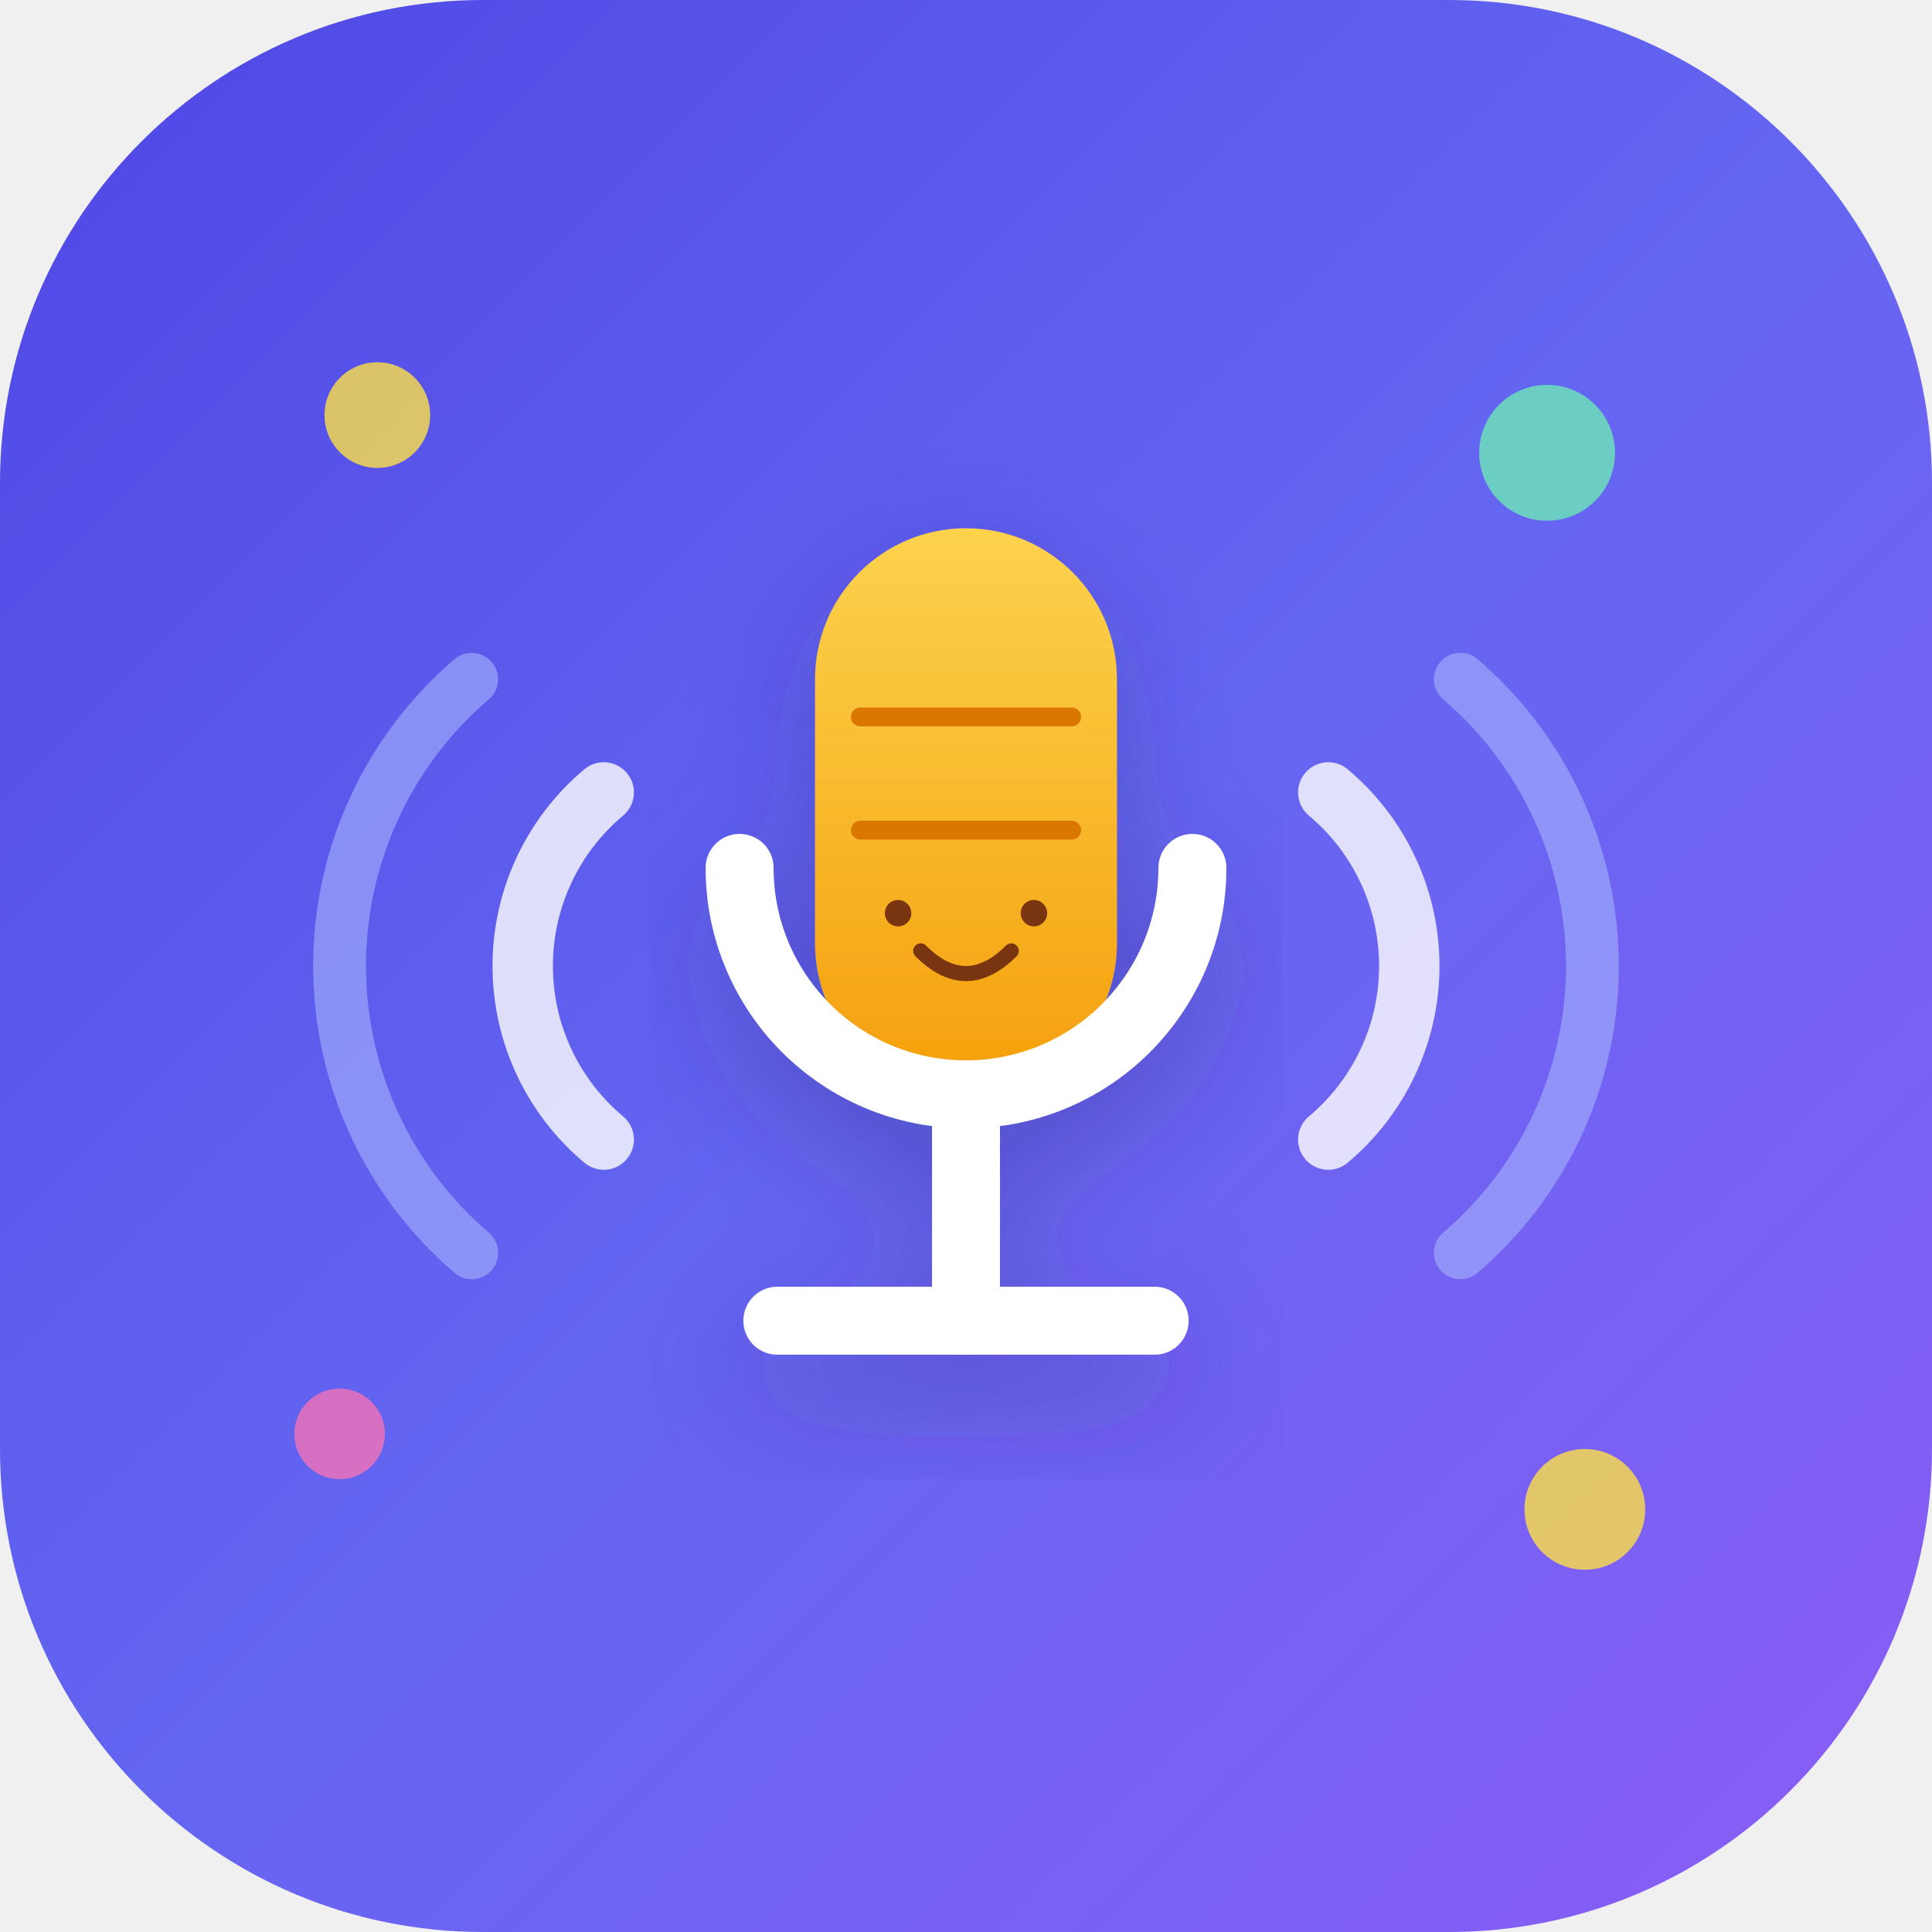
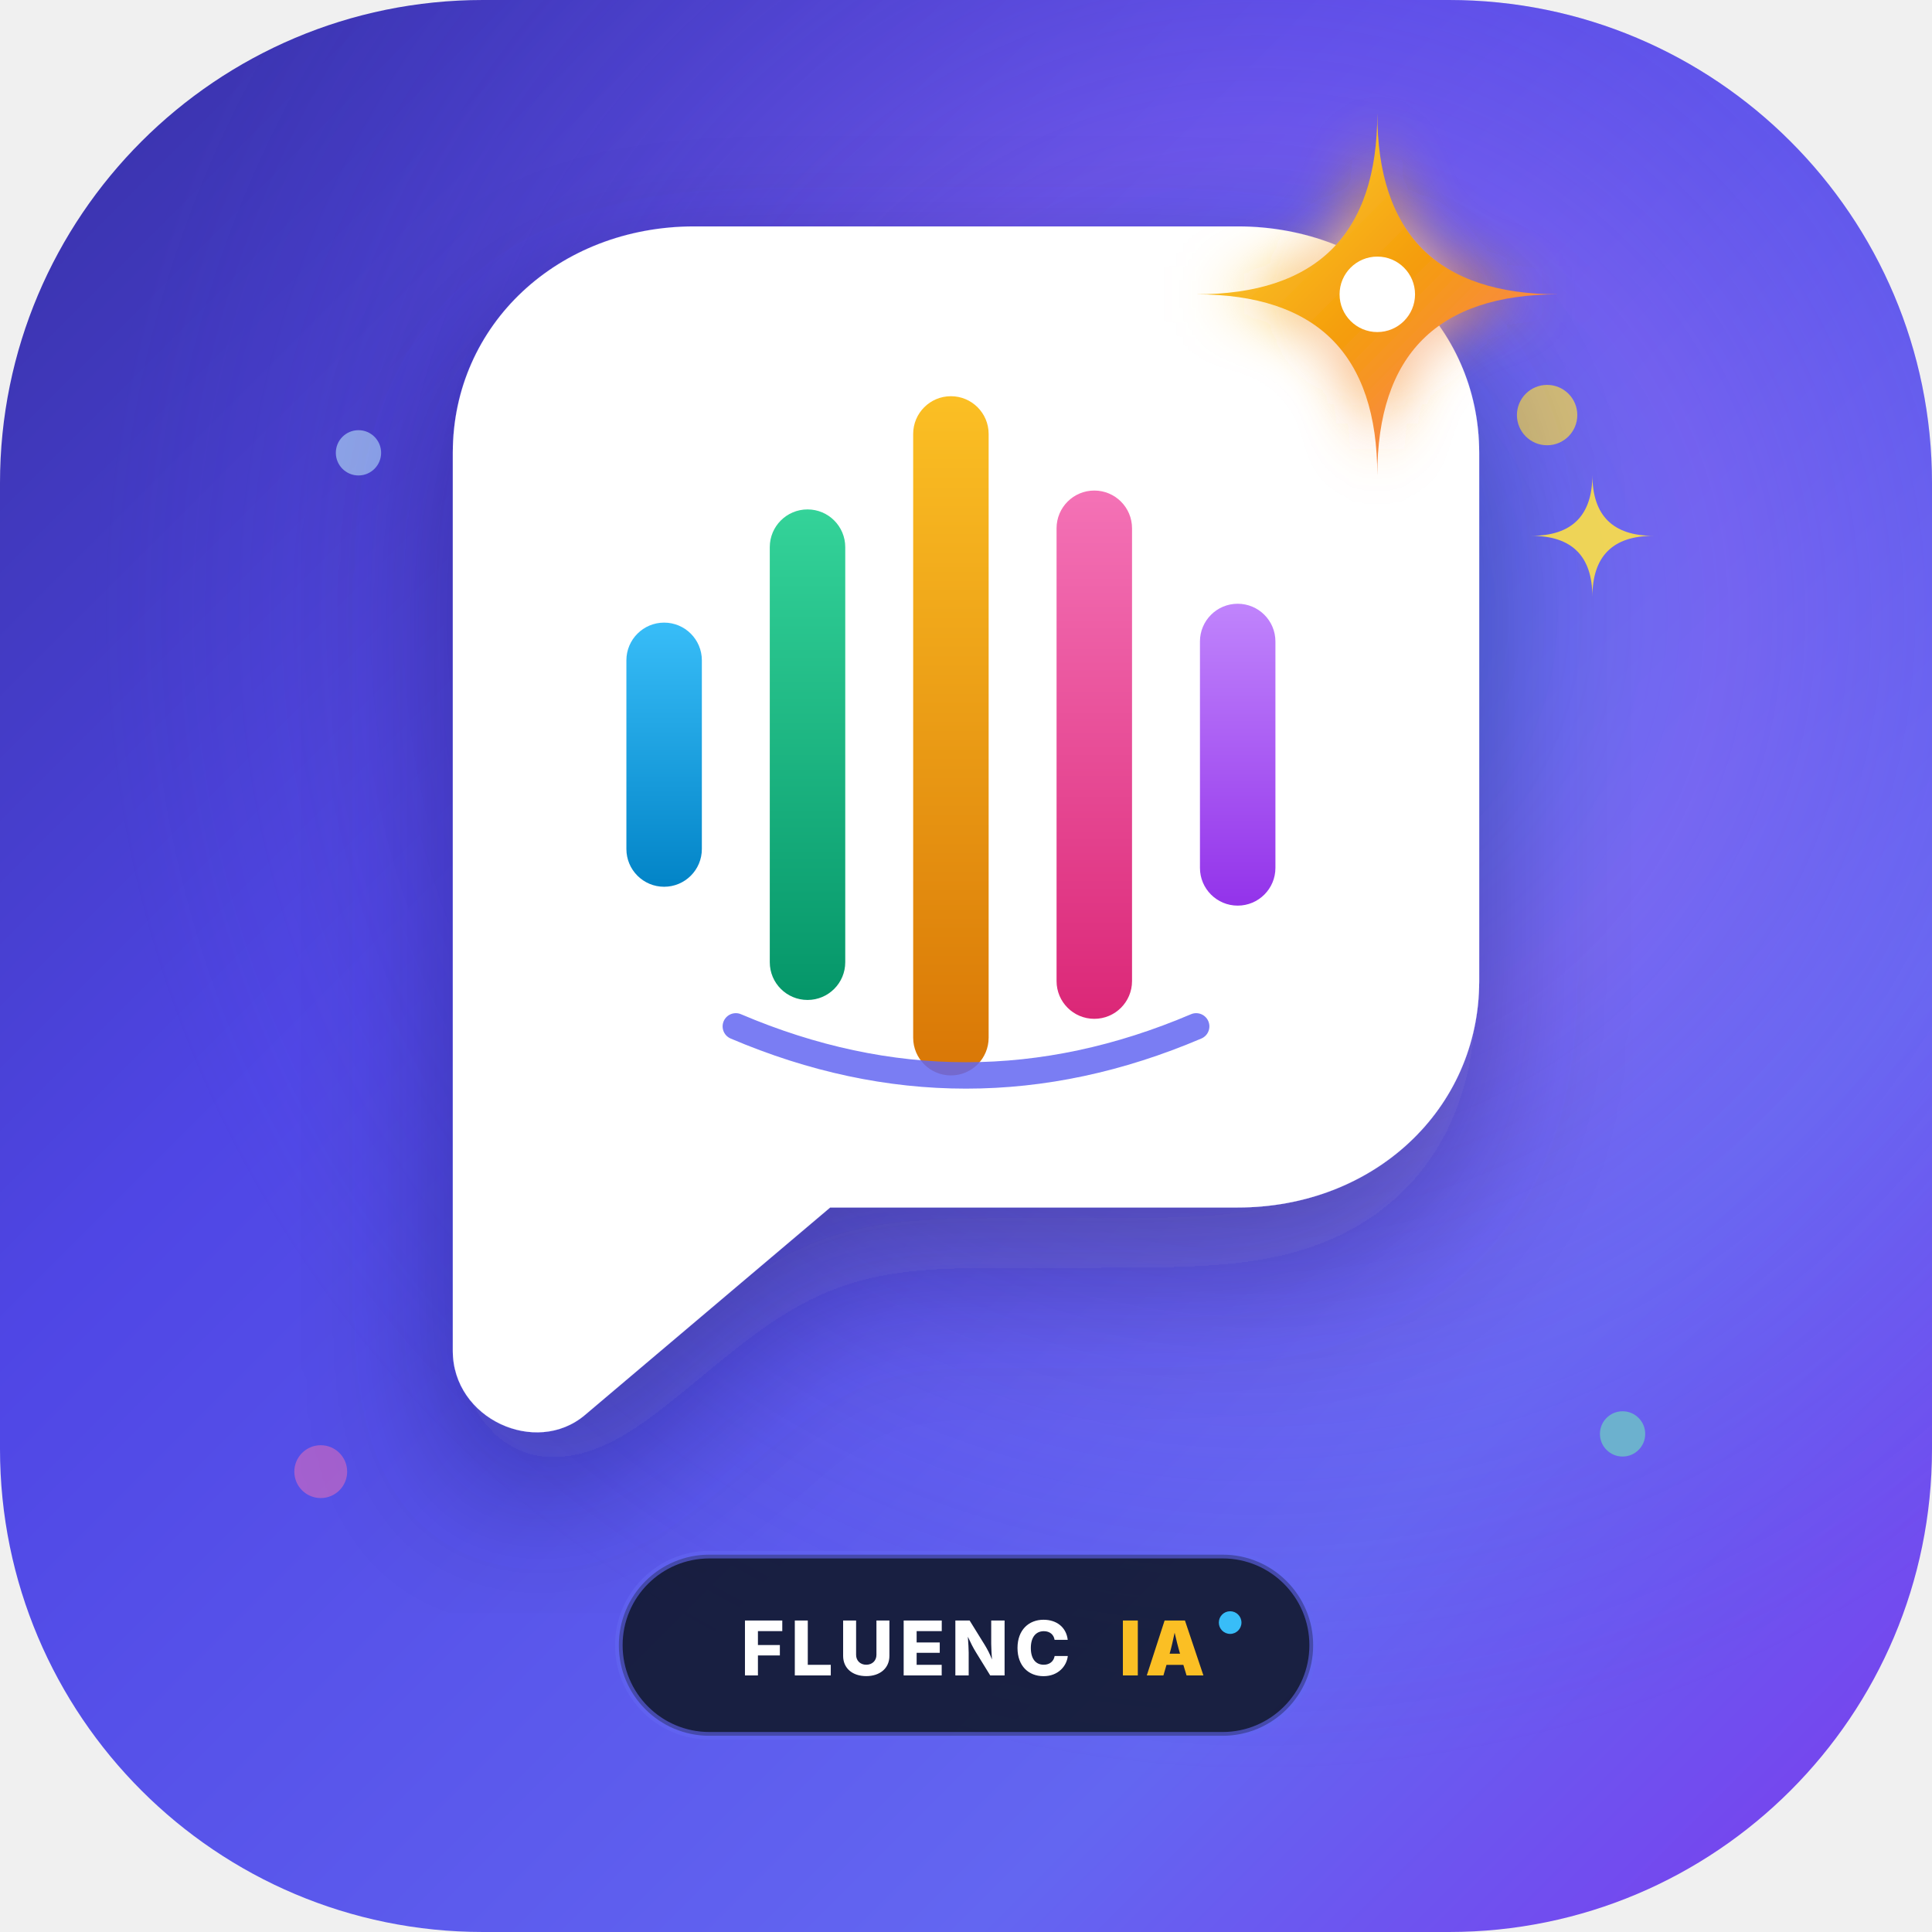
<svg xmlns="http://www.w3.org/2000/svg" viewBox="0 0 512 512" width="512" height="512">
  <defs>
    <linearGradient id="bgGrad" x1="0%" y1="0%" x2="100%" y2="100%">
-       <stop offset="0%" stop-color="#4F46E5" />
-       <stop offset="50%" stop-color="#6366F1" />
-       <stop offset="100%" stop-color="#8B5CF6" />
+       <stop offset="0%" stop-color="#3730A3" />
+       <stop offset="35%" stop-color="#4F46E5" />
+       <stop offset="75%" stop-color="#6366F1" />
+       <stop offset="100%" stop-color="#7C3AED" />
    </linearGradient>
-     <linearGradient id="micGrad" x1="0%" y1="0%" x2="0%" y2="100%">
-       <stop offset="0%" stop-color="#FCD34D" />
-       <stop offset="100%" stop-color="#F59E0B" />
+     <radialGradient id="aiBackGlow" cx="65%" cy="32%" r="60%">
+       <stop offset="0%" stop-color="#38BDF8" stop-opacity="0.4" />
+       <stop offset="40%" stop-color="#C084FC" stop-opacity="0.25" />
+       <stop offset="100%" stop-color="#4F46E5" stop-opacity="0" />
+     </radialGradient>
+     <linearGradient id="sparkleGrad" x1="0%" y1="0%" x2="100%" y2="100%">
+       <stop offset="0%" stop-color="#FDE047" />
+       <stop offset="50%" stop-color="#F59E0B" />
+       <stop offset="100%" stop-color="#FB7185" />
    </linearGradient>
-     <filter id="shadow" x="-20%" y="-20%" width="140%" height="140%">
-       <feDropShadow dx="0" dy="12" stdDeviation="16" flood-color="#312E81" flood-opacity="0.35" />
+     <linearGradient id="wave1" x1="0%" y1="0%" x2="0%" y2="100%">
+       <stop offset="0%" stop-color="#38BDF8" />
+       <stop offset="100%" stop-color="#0284C7" />
+     </linearGradient>
+     <linearGradient id="wave2" x1="0%" y1="0%" x2="0%" y2="100%">
+       <stop offset="0%" stop-color="#34D399" />
+       <stop offset="100%" stop-color="#059669" />
+     </linearGradient>
+     <linearGradient id="wave3" x1="0%" y1="0%" x2="0%" y2="100%">
+       <stop offset="0%" stop-color="#FBBF24" />
+       <stop offset="100%" stop-color="#D97706" />
+     </linearGradient>
+     <linearGradient id="wave4" x1="0%" y1="0%" x2="0%" y2="100%">
+       <stop offset="0%" stop-color="#F472B6" />
+       <stop offset="100%" stop-color="#DB2777" />
+     </linearGradient>
+     <linearGradient id="wave5" x1="0%" y1="0%" x2="0%" y2="100%">
+       <stop offset="0%" stop-color="#C084FC" />
+       <stop offset="100%" stop-color="#9333EA" />
+     </linearGradient>
+     <filter id="softShadow" x="-15%" y="-15%" width="130%" height="130%">
+       <feDropShadow dx="0" dy="16" stdDeviation="20" flood-color="#1E1B4B" flood-opacity="0.38" />
+     </filter>
+     <filter id="sparkleGlow" x="-30%" y="-30%" width="160%" height="160%">
+       <feGaussianBlur stdDeviation="8" result="blur" />
+       <feMerge>
+         <feMergeNode in="blur" />
+         <feMergeNode in="SourceGraphic" />
+       </feMerge>
    </filter>
  </defs>
  <rect width="512" height="512" rx="128" fill="url(#bgGrad)" />
-   <circle cx="100" cy="110" r="14" fill="#FDE047" opacity="0.8" />
-   <circle cx="410" cy="120" r="18" fill="#6EE7B7" opacity="0.8" />
-   <circle cx="90" cy="380" r="12" fill="#F472B6" opacity="0.8" />
-   <circle cx="420" cy="400" r="16" fill="#FDE047" opacity="0.8" />
-   <path d="M 160 210 A 60 60 0 0 0 160 302" stroke="#FFFFFF" stroke-width="16" stroke-linecap="round" fill="none" opacity="0.8" />
-   <path d="M 125 180 A 100 100 0 0 0 125 332" stroke="#A5B4FC" stroke-width="14" stroke-linecap="round" fill="none" opacity="0.6" />
-   <path d="M 352 210 A 60 60 0 0 1 352 302" stroke="#FFFFFF" stroke-width="16" stroke-linecap="round" fill="none" opacity="0.8" />
-   <path d="M 387 180 A 100 100 0 0 1 387 332" stroke="#A5B4FC" stroke-width="14" stroke-linecap="round" fill="none" opacity="0.6" />
-   <g filter="url(#shadow)">
-     <rect x="216" y="140" width="80" height="150" rx="40" fill="url(#micGrad)" />
-     <line x1="228" y1="190" x2="284" y2="190" stroke="#D97706" stroke-width="5" stroke-linecap="round" />
-     <line x1="228" y1="220" x2="284" y2="220" stroke="#D97706" stroke-width="5" stroke-linecap="round" />
-     <path d="M 196 230 A 60 60 0 0 0 316 230" stroke="#FFFFFF" stroke-width="18" stroke-linecap="round" fill="none" />
-     <line x1="256" y1="290" x2="256" y2="350" stroke="#FFFFFF" stroke-width="18" stroke-linecap="round" />
-     <path d="M 206 350 L 306 350" stroke="#FFFFFF" stroke-width="18" stroke-linecap="round" />
+   <rect width="512" height="512" rx="128" fill="url(#aiBackGlow)" />
+   <circle cx="95" cy="120" r="6" fill="#BAE6FD" opacity="0.6" />
+   <circle cx="410" cy="110" r="8" fill="#FDE047" opacity="0.7" />
+   <circle cx="85" cy="390" r="7" fill="#F472B6" opacity="0.5" />
+   <circle cx="430" cy="380" r="6" fill="#6EE7B7" opacity="0.6" />
+   <g filter="url(#softShadow)">
+     <path d="M 120 120              C 120 86, 148 60, 184 60              L 328 60              C 364 60, 392 86, 392 120              L 392 260              C 392 294, 364 320, 328 320              L 220 320              L 155 375              C 142 386, 120 376, 120 358              Z" fill="#FFFFFF" />
  </g>
-   <path d="M 244 252 Q 256 264 268 252" stroke="#78350F" stroke-width="4" stroke-linecap="round" fill="none" />
-   <circle cx="238" cy="242" r="3.5" fill="#78350F" />
-   <circle cx="274" cy="242" r="3.5" fill="#78350F" />
+   <g transform="translate(10, 0)">
+     <rect x="156" y="165" width="20" height="70" rx="10" fill="url(#wave1)" />
+     <rect x="194" y="135" width="20" height="130" rx="10" fill="url(#wave2)" />
+     <rect x="232" y="105" width="20" height="180" rx="10" fill="url(#wave3)" />
+     <rect x="270" y="130" width="20" height="140" rx="10" fill="url(#wave4)" />
+     <rect x="308" y="160" width="20" height="80" rx="10" fill="url(#wave5)" />
+   </g>
+   <path d="M 195 272 Q 256 298 317 272" stroke="#6366F1" stroke-width="7" stroke-linecap="round" fill="none" opacity="0.85" />
+   <g filter="url(#sparkleGlow)" transform="translate(365, 78)">
+     <path d="M 0 -48               Q 0 0 48 0               Q 0 0 0 48               Q 0 0 -48 0               Q 0 0 0 -48 Z" fill="url(#sparkleGrad)" />
+     <circle cx="0" cy="0" r="10" fill="#FFFFFF" />
+   </g>
+   <g transform="translate(422, 142) scale(0.45)">
+     <path d="M 0 -36 Q 0 0 36 0 Q 0 0 0 36 Q 0 0 -36 0 Q 0 0 0 -36 Z" fill="#FDE047" opacity="0.9" />
+   </g>
+   <g transform="translate(256, 436)">
+     <rect x="-92" y="-24" width="184" height="48" rx="24" fill="#0F172A" opacity="0.88" />
+     <rect x="-92" y="-24" width="184" height="48" rx="24" fill="none" stroke="#6366F1" stroke-width="2" opacity="0.6" />
+     <text x="-16" y="8" font-family="system-ui, -apple-system, sans-serif" font-weight="800" font-size="20" fill="#FFFFFF" letter-spacing="1.5" text-anchor="middle">
+       FLUENC
+     </text>
+     <text x="52" y="8" font-family="system-ui, -apple-system, sans-serif" font-weight="900" font-size="20" fill="#FBBF24" letter-spacing="1" text-anchor="middle">
+       IA
+     </text>
+     <circle cx="70" cy="-6" r="3" fill="#38BDF8" />
+   </g>
</svg>
